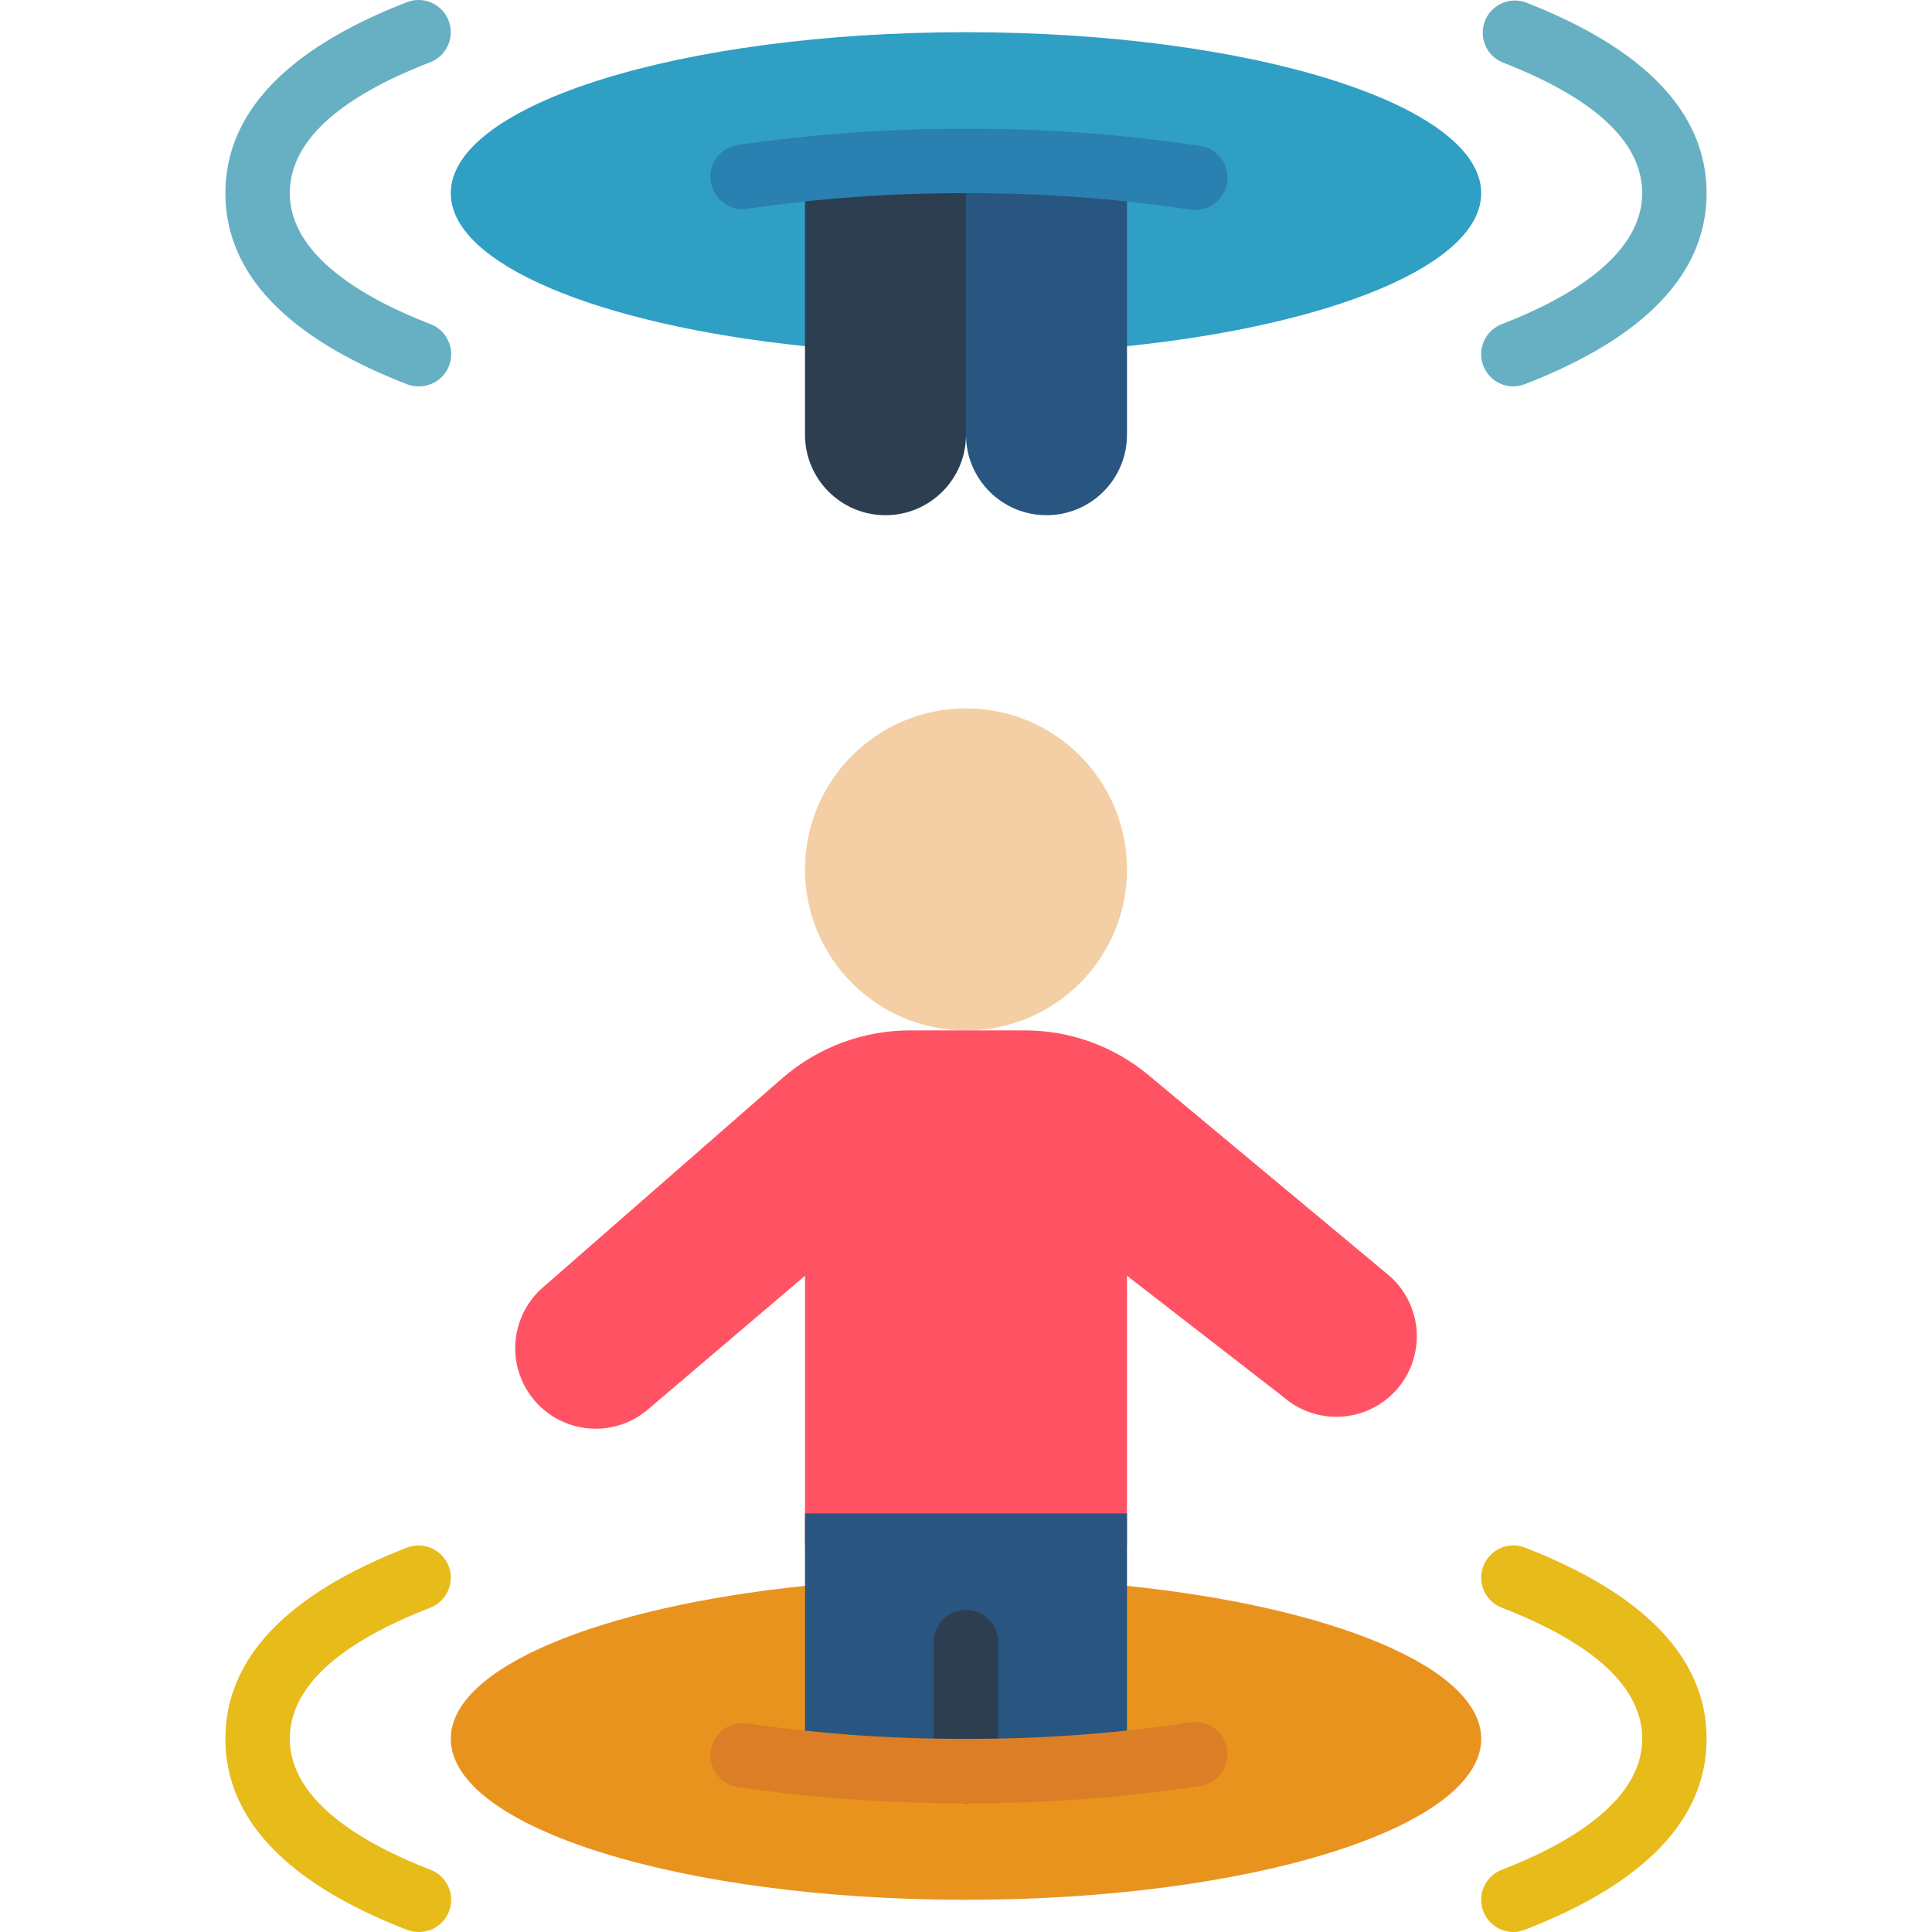
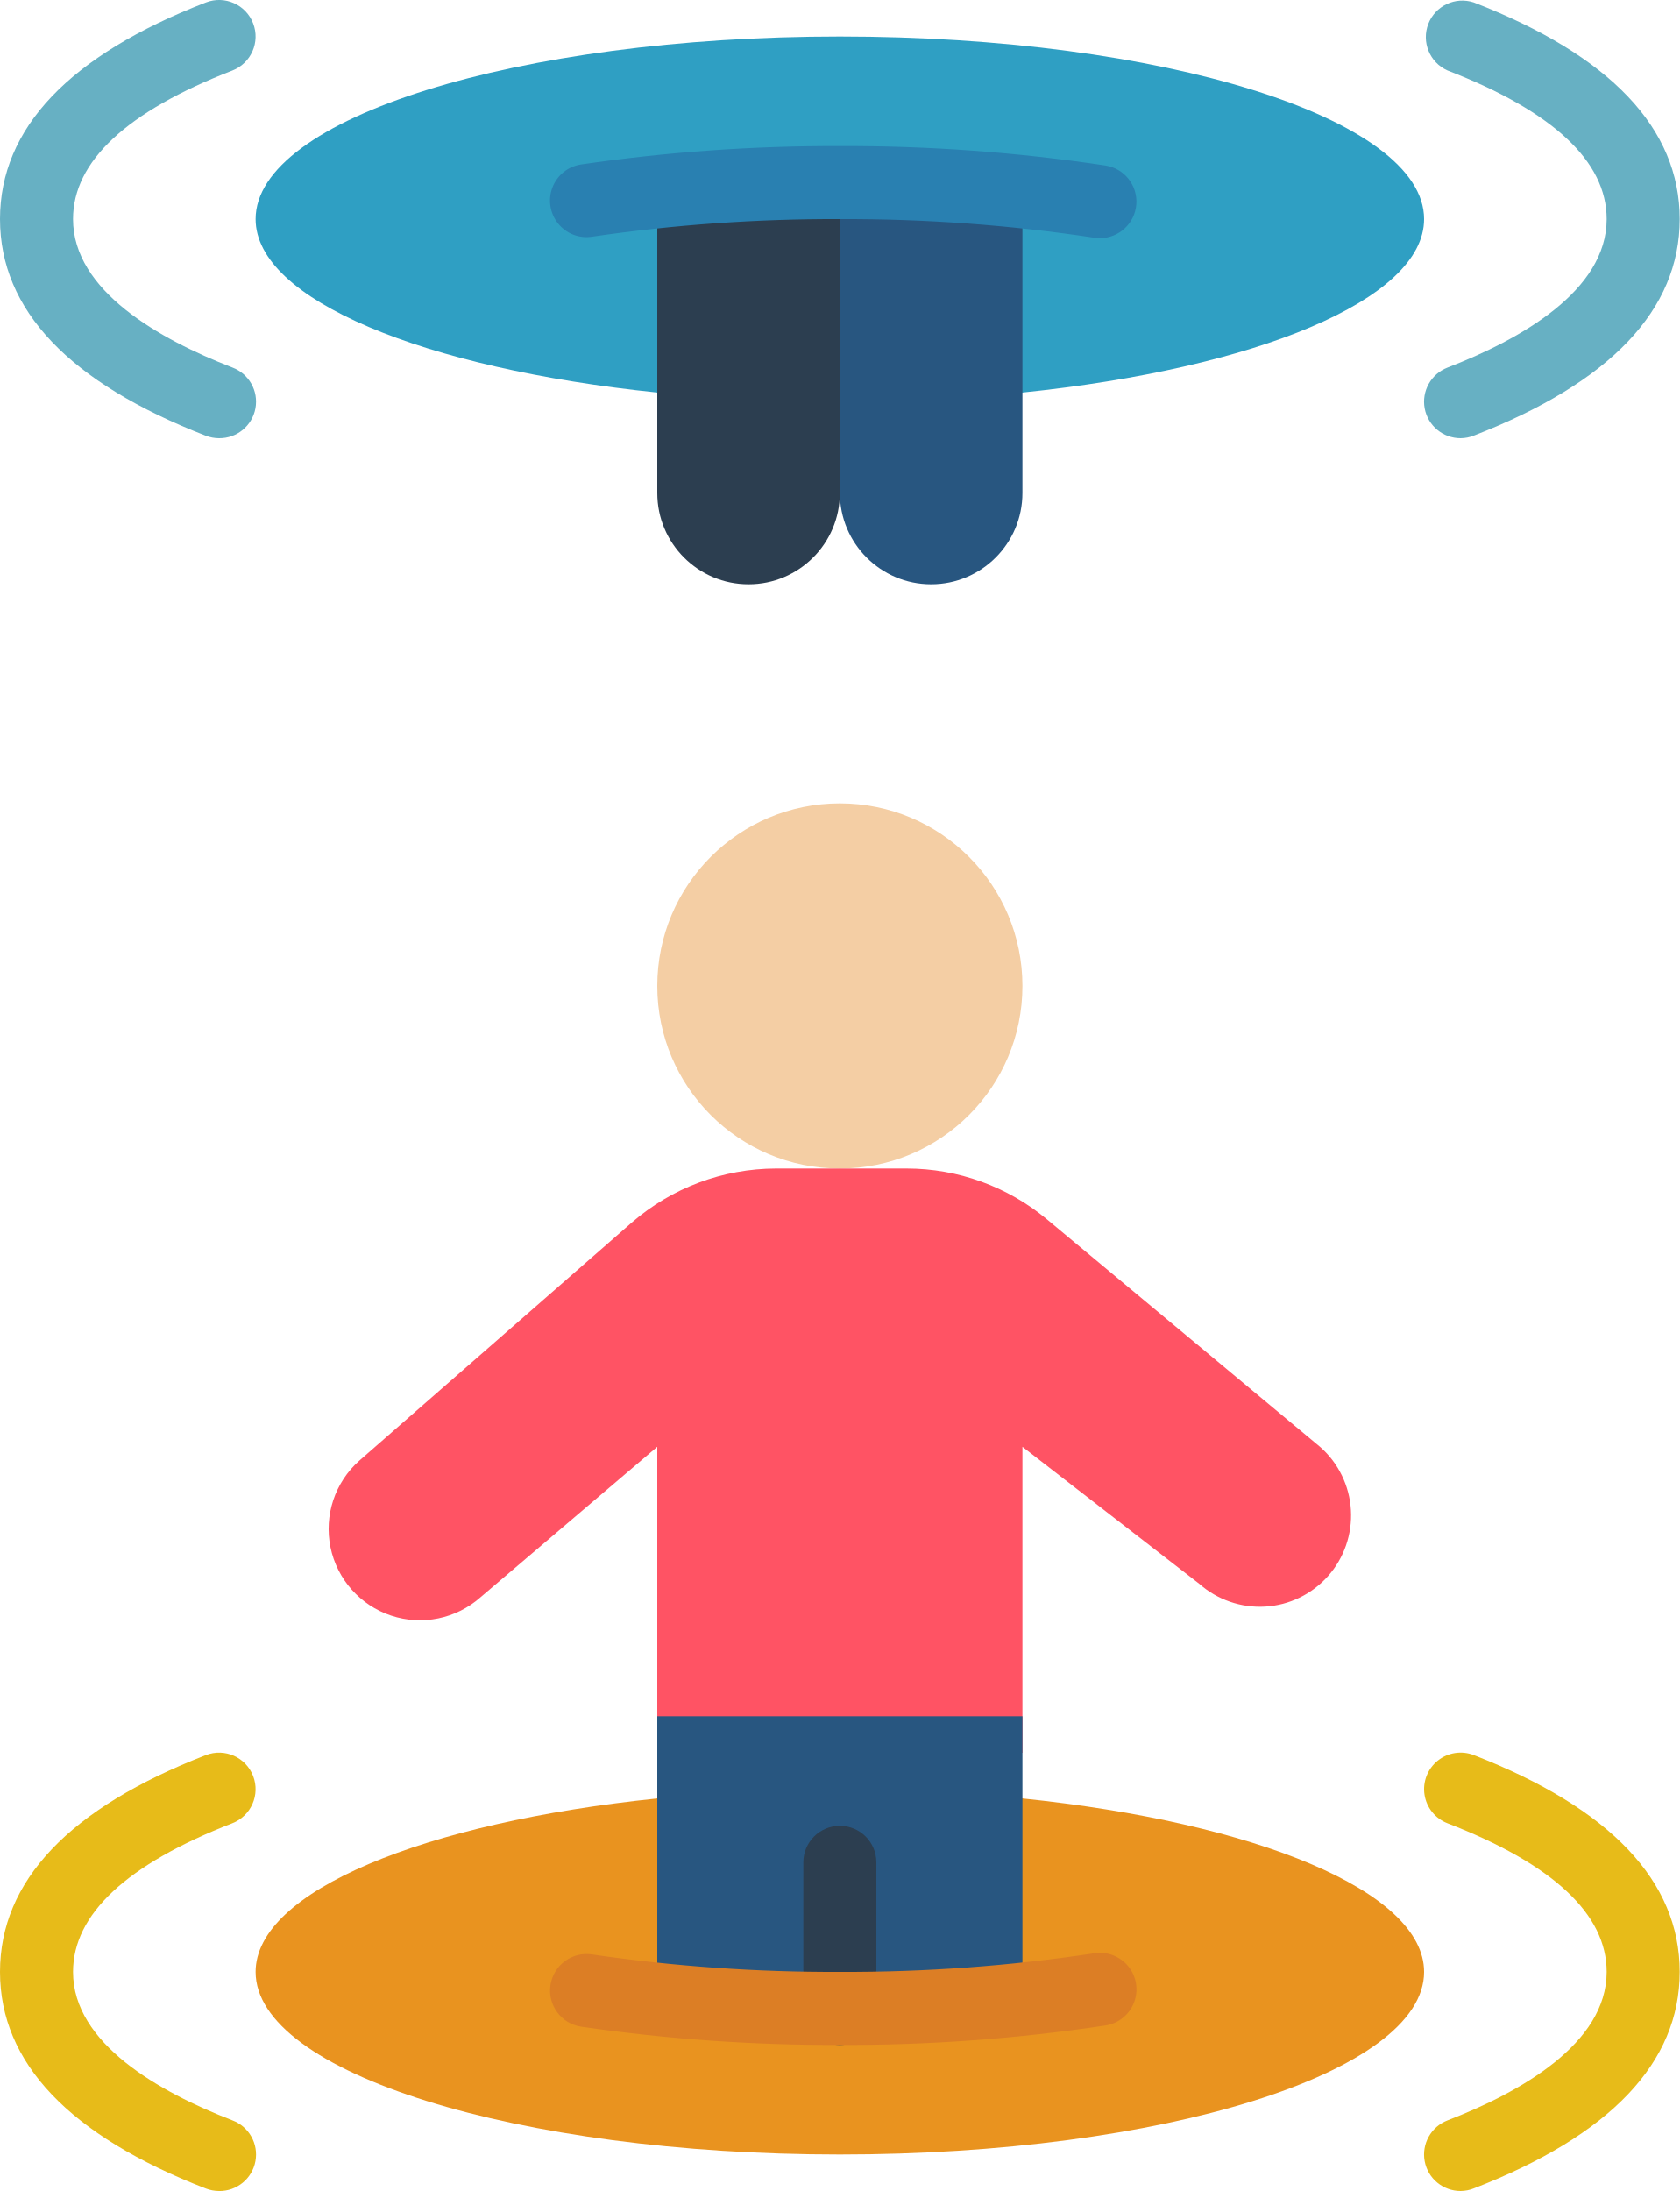
- <svg xmlns="http://www.w3.org/2000/svg" height="512" viewBox="0 0 46 60" width="512">
+ <svg xmlns="http://www.w3.org/2000/svg" viewBox="0 0 46 60">
  <g id="Page-1" fill="none" fill-rule="evenodd">
    <g id="093---Portals" fill-rule="nonzero">
      <circle id="Oval" cx="23" cy="27" fill="#f4cea4" r="5" />
      <path id="Shape" d="m28 49.25c6.39.66 11 2.54 11 4.75 0 2.76-7.16 5-16 5s-16-2.24-16-5c0-2.21 4.61-4.09 11-4.75z" fill="#e9931f" />
      <path id="Shape" d="m6 60c-.123 0-.246-.023-.361-.067-3.739-1.45-5.639-3.444-5.639-5.933s1.9-4.488 5.639-5.937c.515-.199 1.094.057 1.293.573.199.515-.057 1.094-.572 1.294-2.893 1.124-4.36 2.493-4.36 4.071 0 1.963 2.372 3.293 4.361 4.063.456.17.723.642.634 1.12-.089.478-.509.822-.995.817z" fill="#e7bb19" />
      <path id="Shape" d="m40 60c-.482.001-.896-.343-.984-.816-.088-.474.174-.943.623-1.117 1.989-.767 4.361-2.1 4.361-4.067 0-1.581-1.467-2.95-4.361-4.071-.333-.129-.572-.426-.627-.78-.055-.353.083-.709.361-.933.279-.224.655-.283.989-.153 3.738 1.454 5.638 3.452 5.638 5.937s-1.9 4.479-5.639 5.929c-.115.046-.237.07-.361.071z" fill="#e7bb19" />
      <path id="Shape" d="m36.37 43.16c-.44.496-1.059.797-1.721.836-.662.039-1.313-.186-1.809-.626l-4.84-3.75v8.38h-10v-8.38l-4.84 4.12c-.668.593-1.602.785-2.449.503-.848-.282-1.48-.995-1.66-1.87-.18-.875.121-1.78.789-2.373l7.46-6.52c1.096-.951 2.498-1.477 3.95-1.48h3.58c1.403 0 2.762.492 3.84 1.39l7.49 6.24c.496.44.797 1.059.836 1.721.039.662-.186 1.313-.626 1.809z" fill="#ff5364" />
      <path id="Rectangle-path" d="m18 47h10v7.75h-10z" fill="#285680" />
      <path id="Shape" d="m18 10.75c-6.39-.66-11-2.54-11-4.75 0-2.76 7.16-5 16-5s16 2.24 16 5c0 2.21-4.61 4.09-11 4.75z" fill="#2f9fc3" />
      <path id="Shape" d="m23 5v8.5c0 1.381-1.119 2.5-2.5 2.5s-2.5-1.119-2.5-2.5v-8.25z" fill="#2c3e50" />
      <path id="Shape" d="m28 5.25v8.25c0 1.381-1.119 2.5-2.5 2.5s-2.5-1.119-2.5-2.5v-8.5z" fill="#285680" />
      <path id="Shape" d="m6 12c-.123 0-.246-.023-.361-.067-3.739-1.45-5.639-3.444-5.639-5.933s1.9-4.484 5.639-5.933c.515-.199 1.094.057 1.293.573.199.515-.057 1.094-.572 1.293-2.893 1.12-4.36 2.489-4.36 4.067 0 1.963 2.372 3.293 4.361 4.063.456.17.723.642.634 1.12-.089.478-.509.822-.995.817z" fill="#67b0c3" />
      <path id="Shape" d="m40 12c-.482.001-.896-.343-.984-.816-.088-.474.174-.943.623-1.117 1.989-.767 4.361-2.1 4.361-4.067 0-1.581-1.467-2.95-4.361-4.071-.486-.218-.716-.778-.524-1.275.193-.497.741-.755 1.247-.587 3.738 1.45 5.638 3.448 5.638 5.933s-1.9 4.479-5.639 5.929c-.115.046-.237.07-.361.071z" fill="#67b0c3" />
      <path id="Shape" d="m23 56c-.552 0-1-.448-1-1v-4c0-.552.448-1 1-1s1 .448 1 1v4c0 .552-.448 1-1 1z" fill="#2c3e50" />
      <path id="Shape" d="m23 56c-2.371.009-4.74-.158-7.086-.5-.546-.083-.922-.593-.839-1.139s.593-.922 1.139-.839c2.247.328 4.515.487 6.786.478 2.333.009 4.662-.162 6.969-.51.353-.055.709.083.933.361.224.278.283.655.153.989-.129.333-.426.572-.779.627-2.408.363-4.841.542-7.276.533z" fill="#dc7e25" />
      <path id="Shape" d="m30.124 6.521c-.052 0-.104-.003-.155-.011-2.307-.348-4.636-.519-6.969-.51-2.271-.008-4.54.153-6.788.482-.353.054-.708-.085-.931-.365s-.28-.656-.15-.989c.13-.333.428-.571.781-.624 2.347-.343 4.716-.512 7.088-.504 2.435-.009 4.868.17 7.276.533.516.081.882.544.843 1.064-.04.52-.473.922-.995.924z" fill="#2980b1" />
    </g>
  </g>
</svg>
